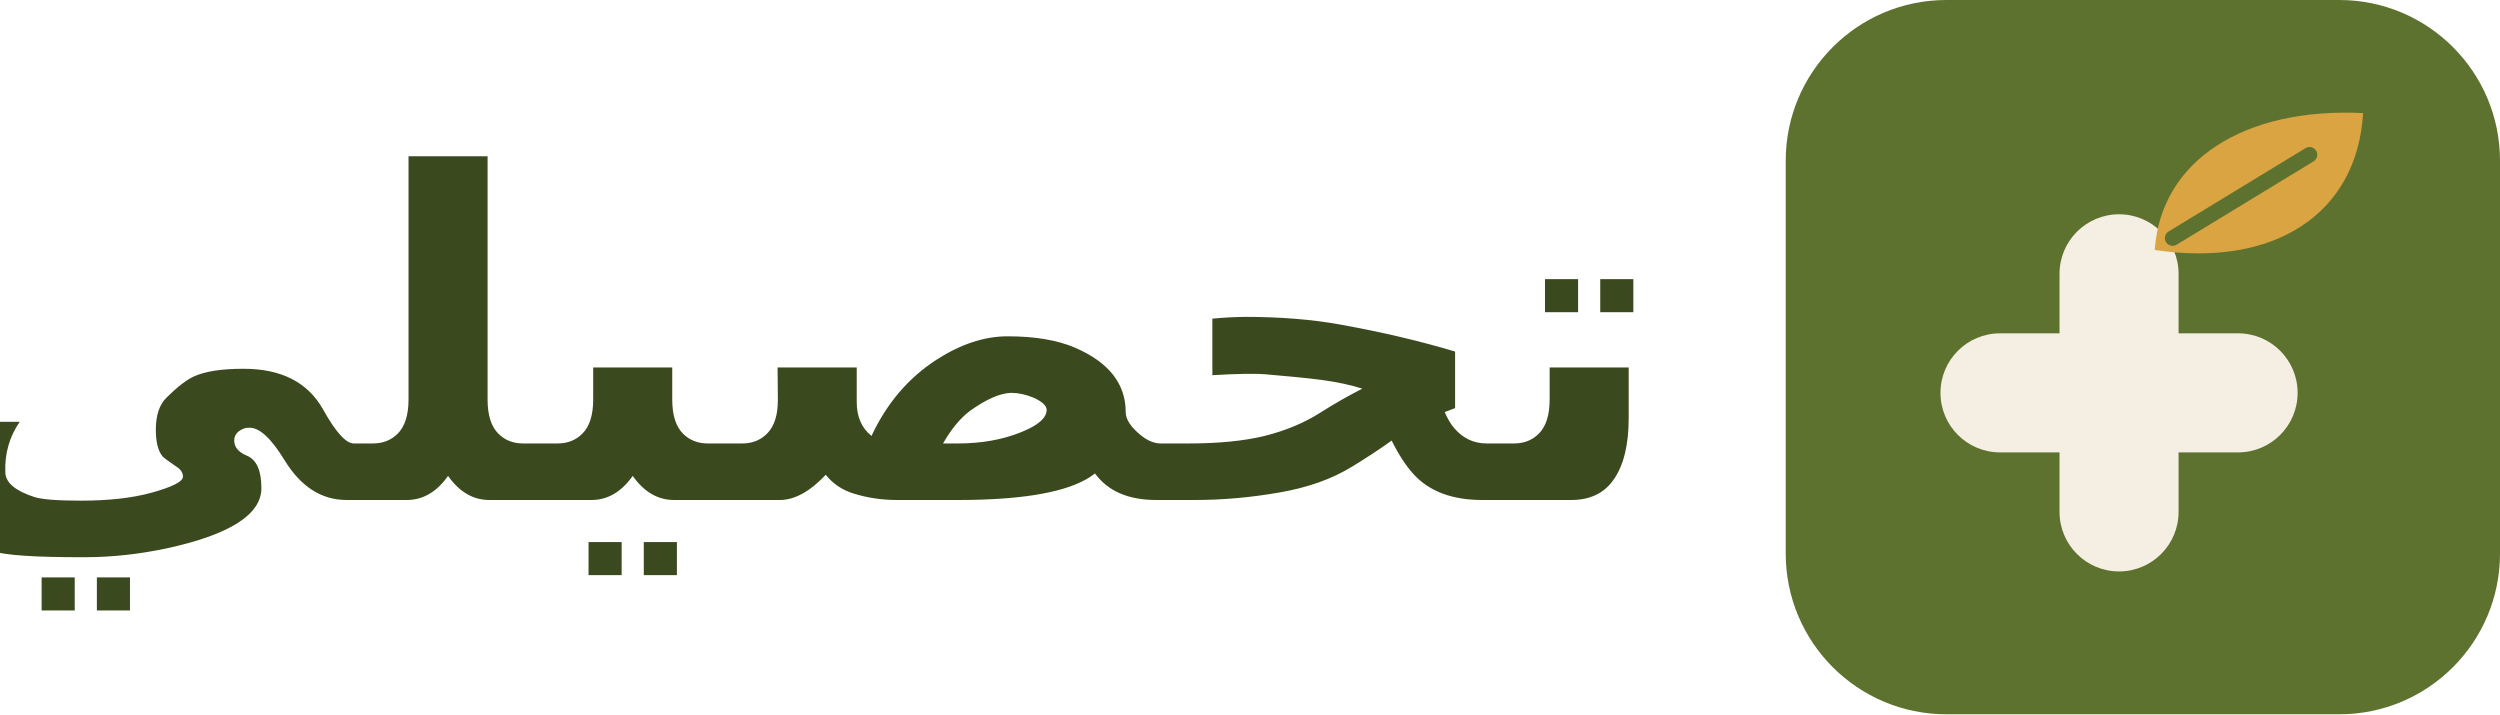
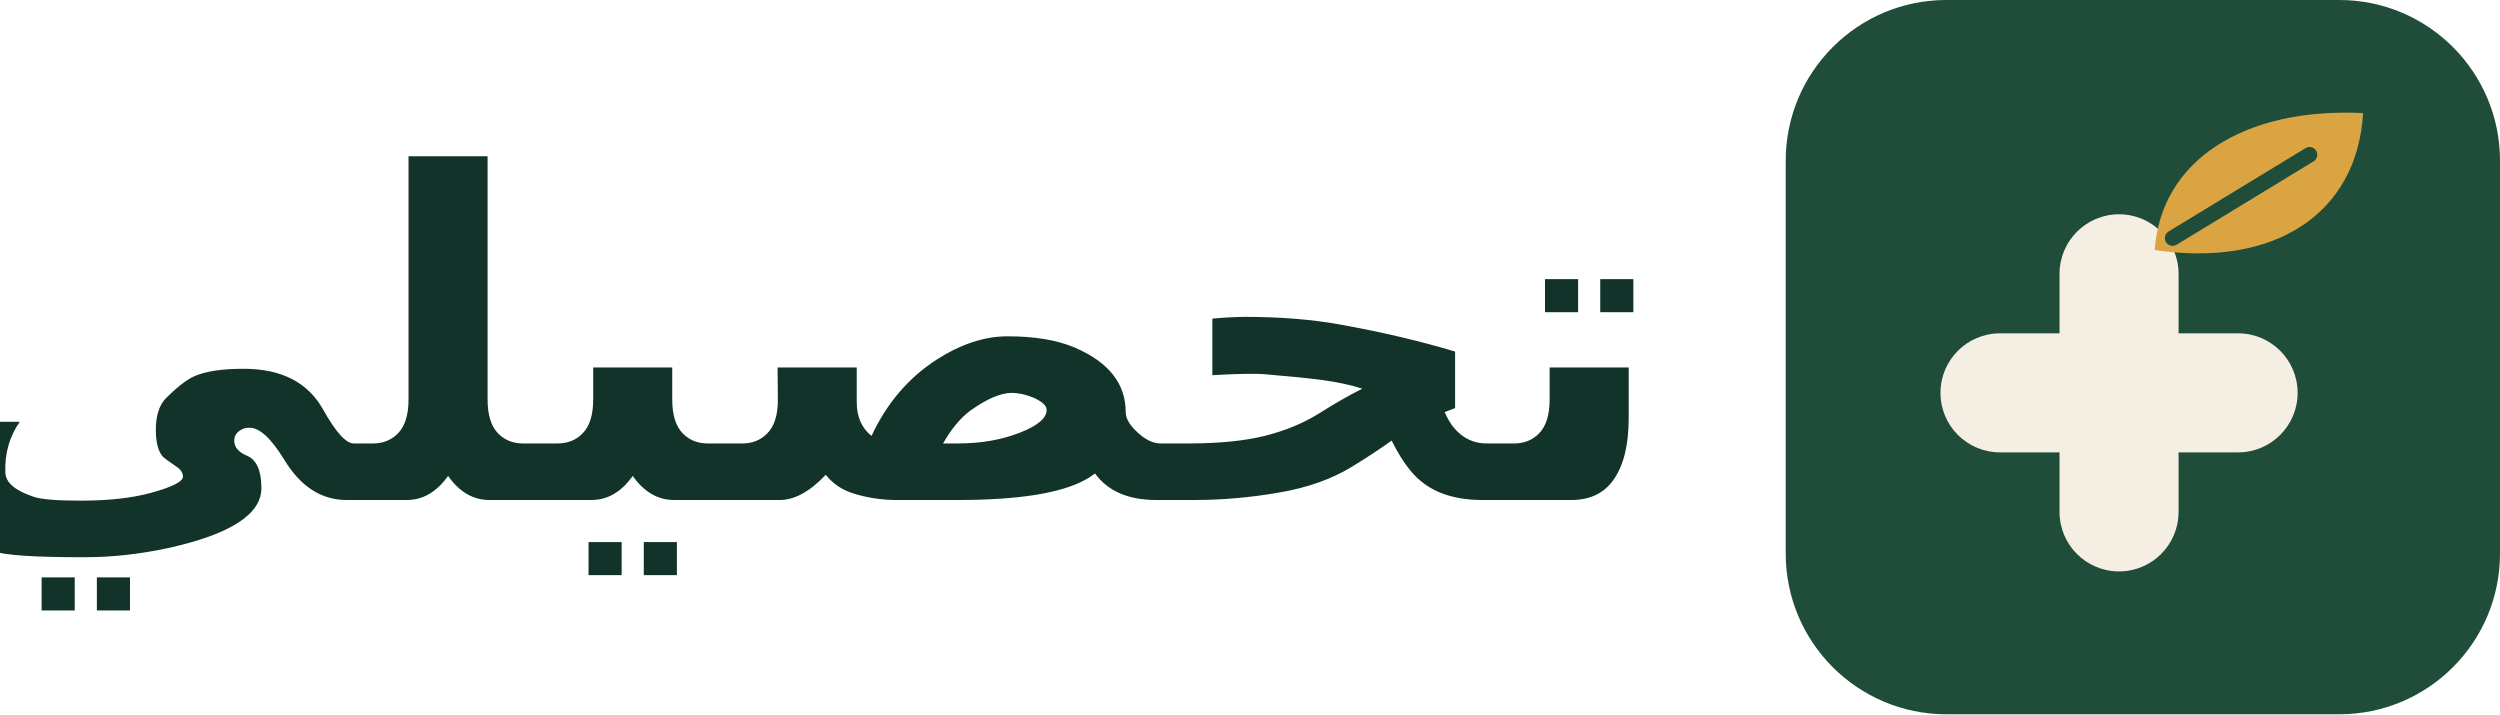
<svg xmlns="http://www.w3.org/2000/svg" viewBox="0 0 420 120" width="420" height="120">
  <g transform="translate(300 0)">
-     <rect width="120" height="120" rx="27" fill="#5E7230" />
+     <rect width="120" height="120" rx="27" fill="#1F4D3A" />
    <rect x="46" y="36" width="20" height="60" rx="10" fill="#F5EFE3" />
    <rect x="26" y="56" width="60" height="20" rx="10" fill="#F5EFE3" />
    <path d="M62 42 C 63 27 77 18 97 19 C 96 36 82 45 62 42 Z" fill="#D9A441" />
-     <path d="M65 40 L 88 26" stroke="#5E7230" stroke-width="2.6" stroke-linecap="round" fill="none" />
+     <path d="M65 40 L 88 26" stroke="#1F4D3A" stroke-width="2.6" stroke-linecap="round" fill="none" />
  </g>
-   <text x="280" y="84" direction="rtl" text-anchor="start" font-family="Cairo, sans-serif" font-weight="800" font-size="76" fill="#3B4A1E">تحصيلي<tspan fill="#D9A441">+</tspan>
+   <text x="280" y="84" direction="rtl" text-anchor="start" font-family="Cairo, sans-serif" font-weight="800" font-size="76" fill="#12332A">تحصيلي<tspan fill="#D9A441">+</tspan>
  </text>
</svg>
